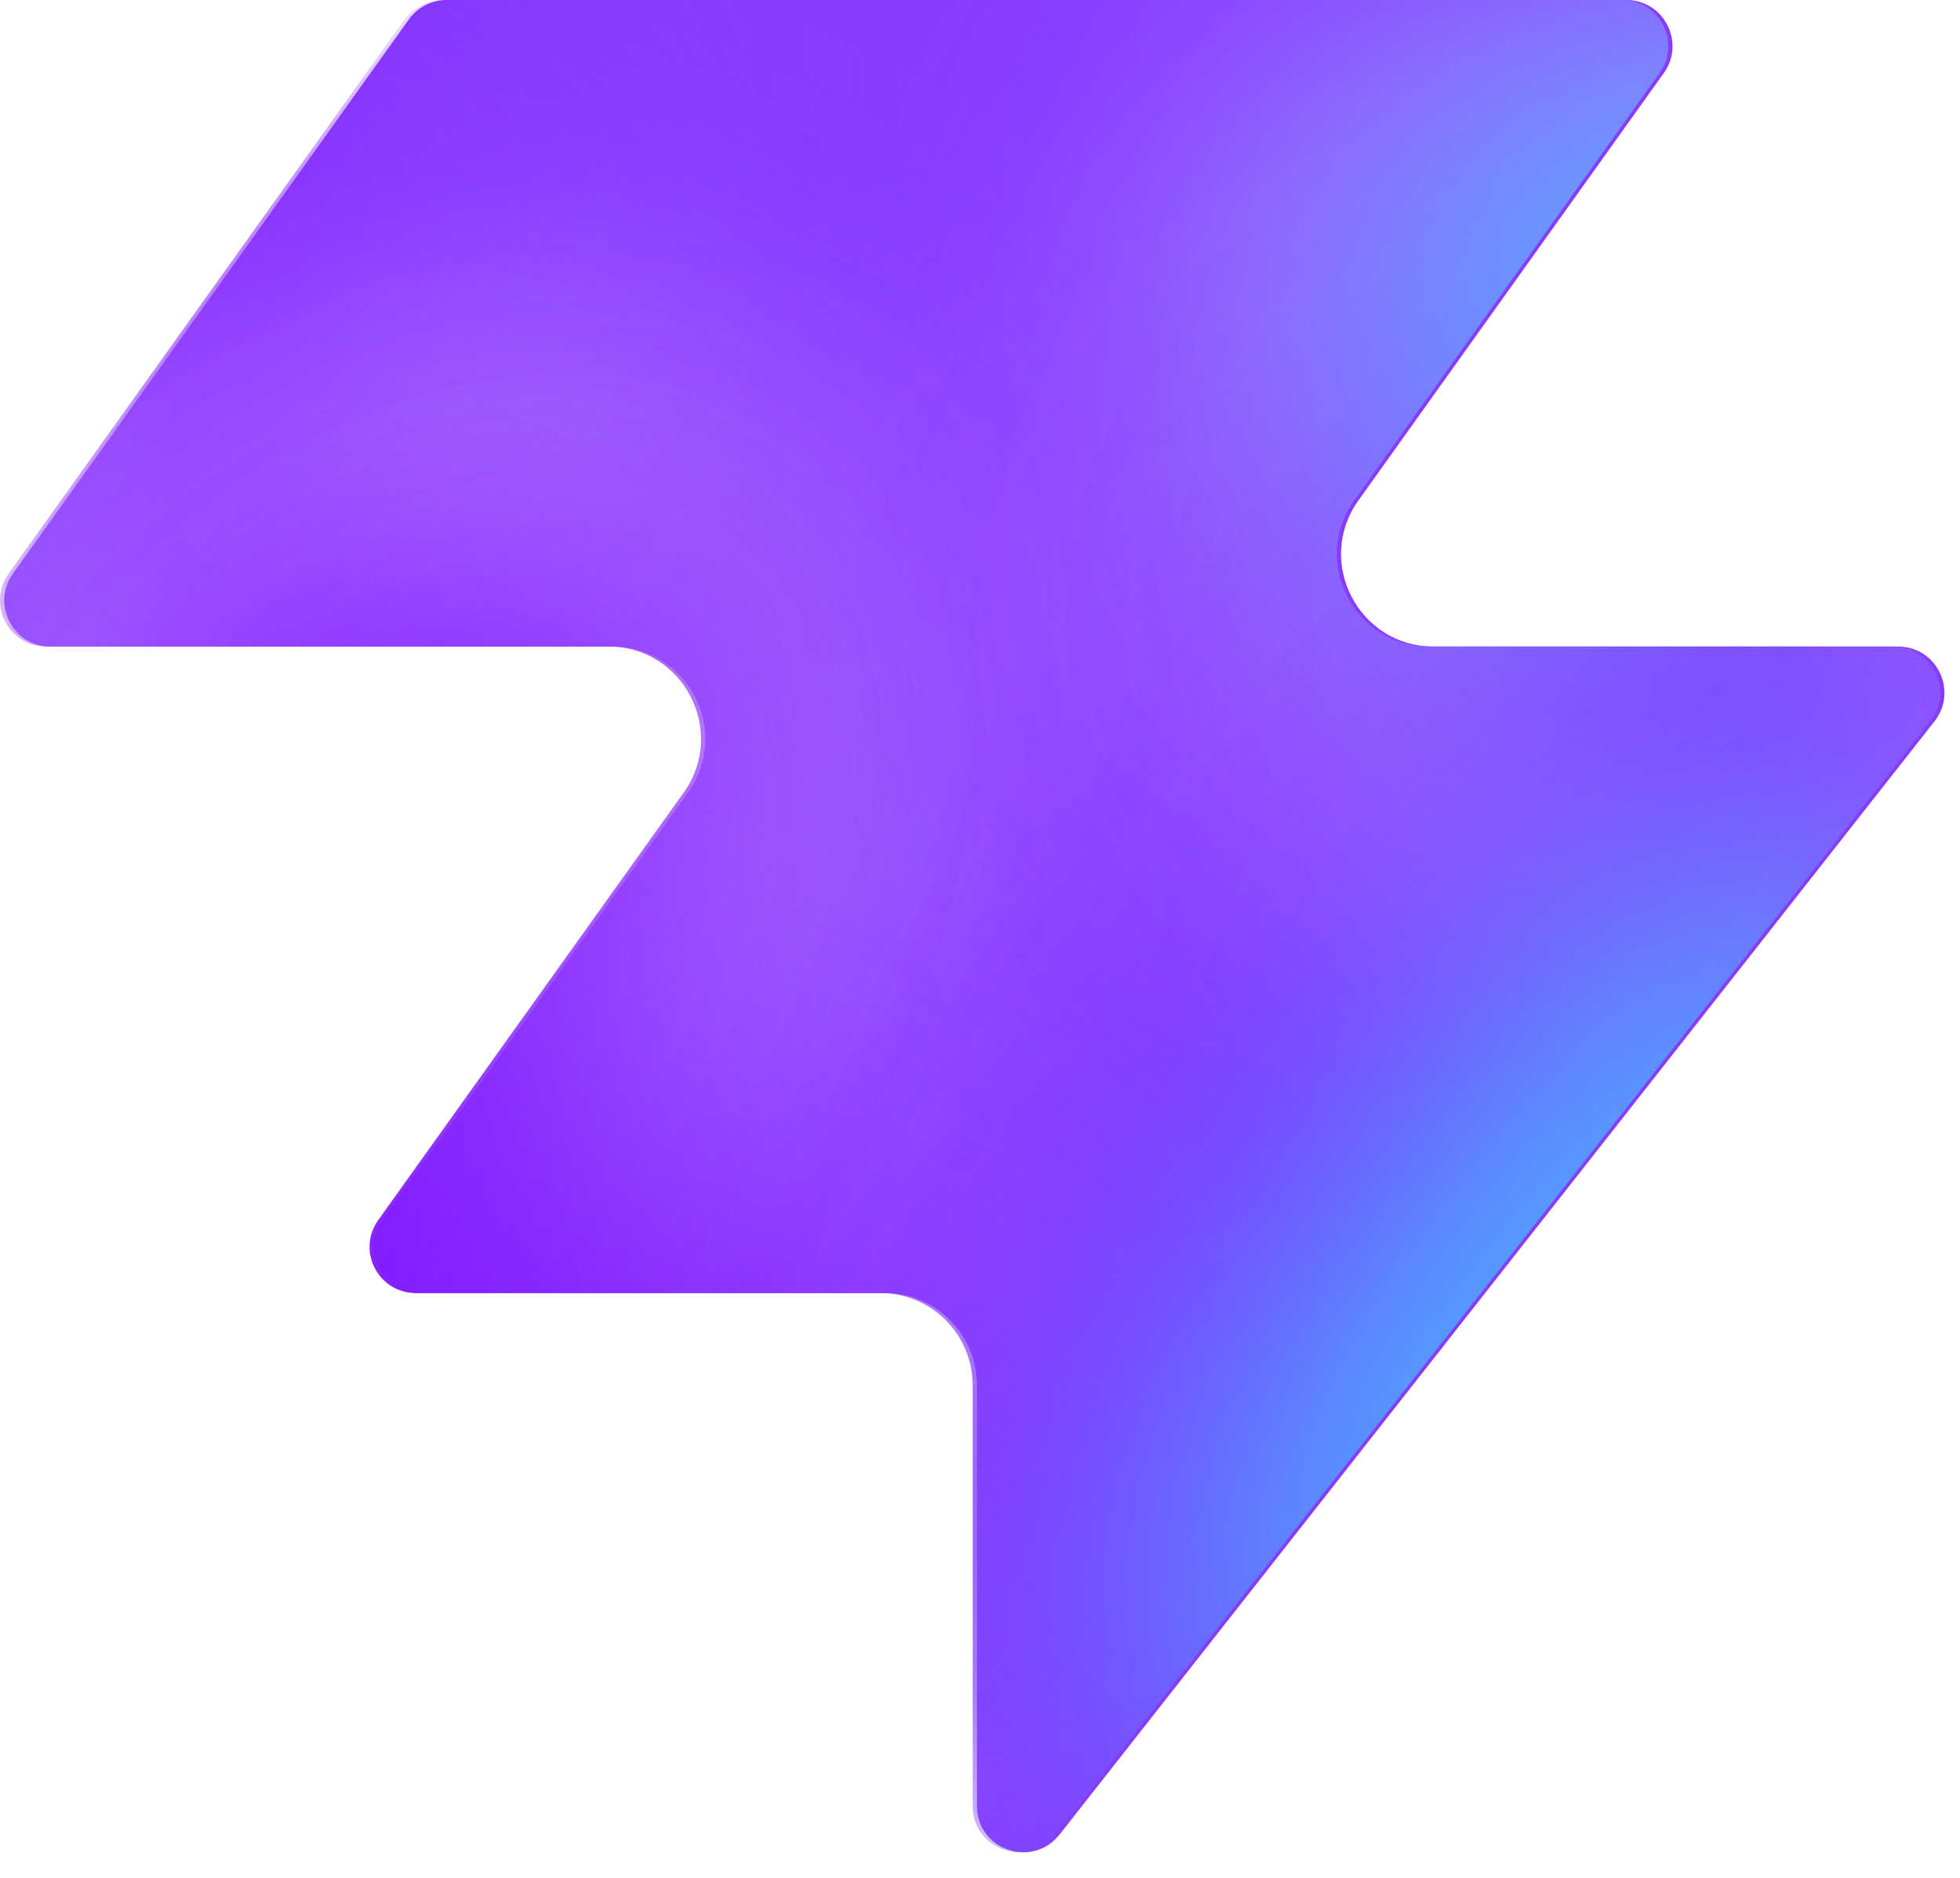
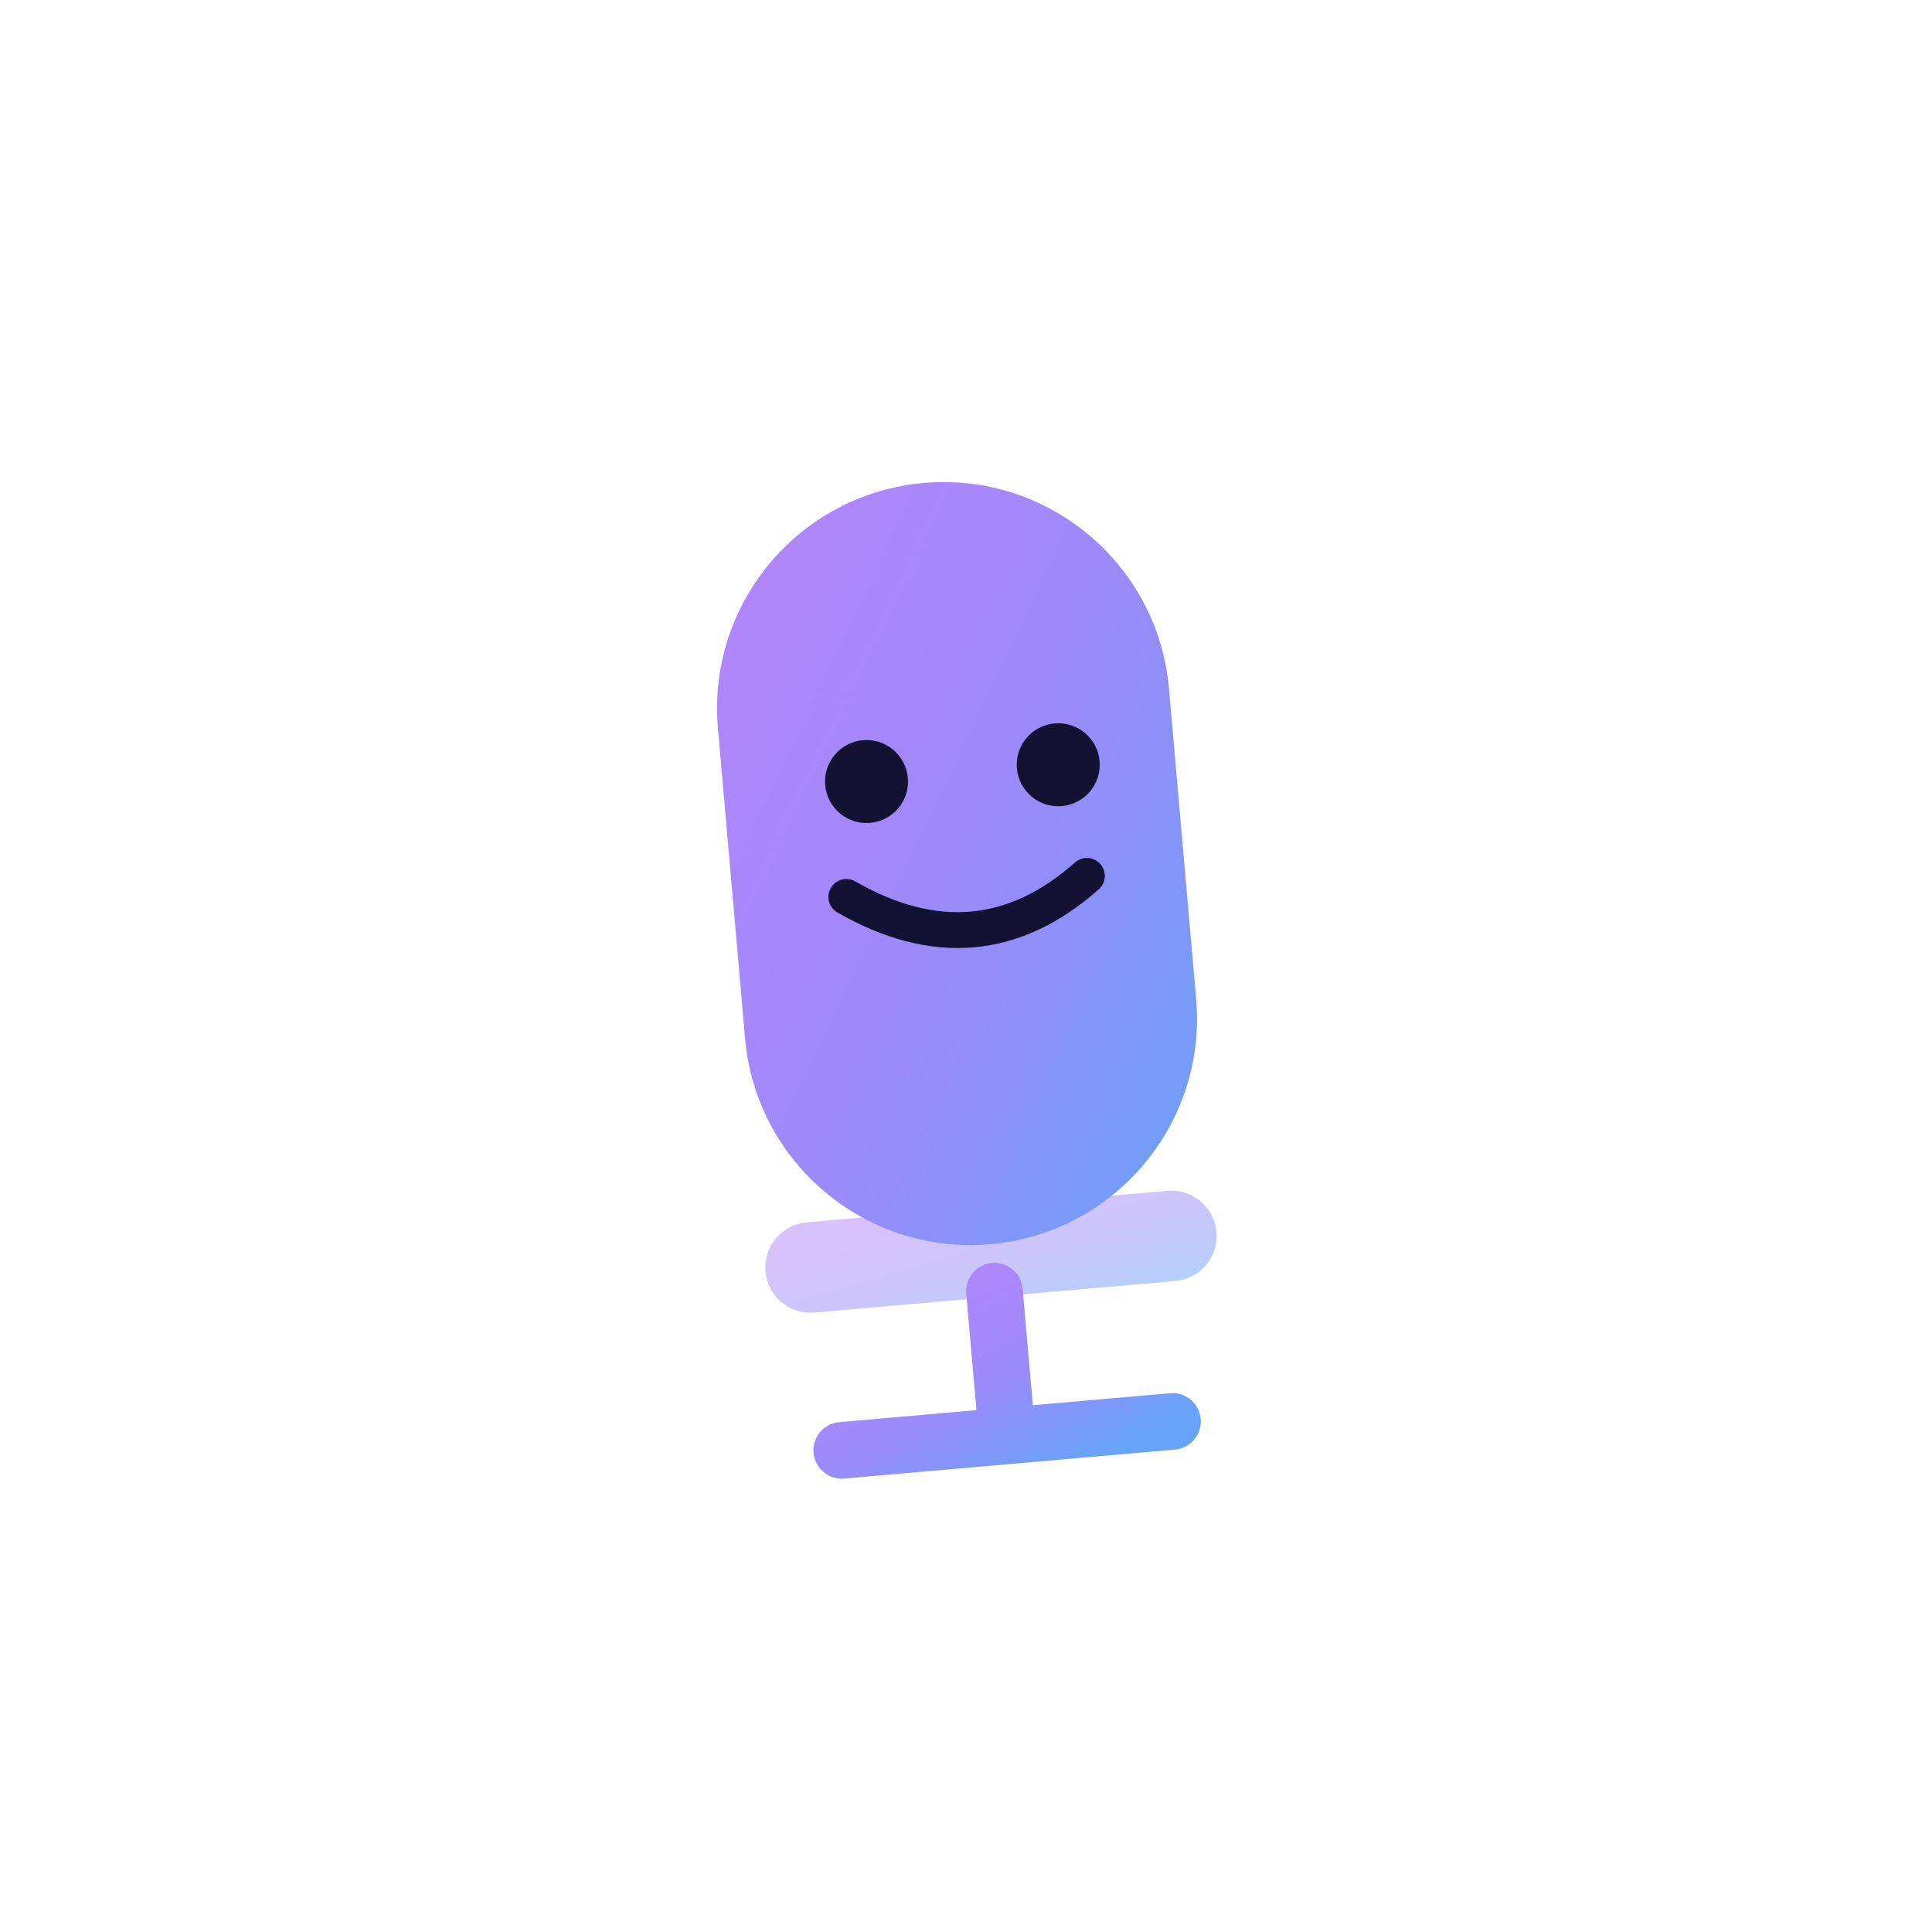
- <svg xmlns="http://www.w3.org/2000/svg" width="48" height="46" fill="none" viewBox="0 0 48 46">
-   <path fill="#863bff" d="M25.946 44.938c-.664.845-2.021.375-2.021-.698V33.937a2.26 2.26 0 0 0-2.262-2.262H10.287c-.92 0-1.456-1.04-.92-1.788l7.48-10.471c1.07-1.497 0-3.578-1.842-3.578H1.237c-.92 0-1.456-1.04-.92-1.788L10.013.474c.214-.297.556-.474.92-.474h28.894c.92 0 1.456 1.04.92 1.788l-7.48 10.471c-1.07 1.498 0 3.579 1.842 3.579h11.377c.943 0 1.473 1.088.89 1.83L25.947 44.94z" style="fill:#863bff;fill:color(display-p3 .525 .23 1);fill-opacity:1" />
-   <mask id="a" width="48" height="46" x="0" y="0" maskUnits="userSpaceOnUse" style="mask-type:alpha">
-     <path fill="#000" d="M25.842 44.938c-.664.844-2.021.375-2.021-.698V33.937a2.26 2.26 0 0 0-2.262-2.262H10.183c-.92 0-1.456-1.04-.92-1.788l7.48-10.471c1.07-1.498 0-3.579-1.842-3.579H1.133c-.92 0-1.456-1.04-.92-1.787L9.91.473c.214-.297.556-.474.92-.474h28.894c.92 0 1.456 1.04.92 1.788l-7.48 10.471c-1.07 1.498 0 3.578 1.842 3.578h11.377c.943 0 1.473 1.088.89 1.832L25.843 44.94z" style="fill:#000;fill-opacity:1" />
-   </mask>
-   <g mask="url(#a)">
-     <g filter="url(#b)">
-       <ellipse cx="5.508" cy="14.704" fill="#ede6ff" rx="5.508" ry="14.704" style="fill:#ede6ff;fill:color(display-p3 .927 .903 1);fill-opacity:1" transform="matrix(.00324 1 1 -.00324 -4.47 31.516)" />
-     </g>
-     <g filter="url(#c)">
-       <ellipse cx="10.399" cy="29.851" fill="#ede6ff" rx="10.399" ry="29.851" style="fill:#ede6ff;fill:color(display-p3 .927 .903 1);fill-opacity:1" transform="matrix(.00324 1 1 -.00324 -39.328 7.883)" />
-     </g>
-     <g filter="url(#d)">
-       <ellipse cx="5.508" cy="30.487" fill="#7e14ff" rx="5.508" ry="30.487" style="fill:#7e14ff;fill:color(display-p3 .492 .077 1);fill-opacity:1" transform="rotate(89.814 -25.913 -14.639)scale(1 -1)" />
-     </g>
-     <g filter="url(#e)">
-       <ellipse cx="5.508" cy="30.599" fill="#7e14ff" rx="5.508" ry="30.599" style="fill:#7e14ff;fill:color(display-p3 .492 .077 1);fill-opacity:1" transform="rotate(89.814 -32.644 -3.334)scale(1 -1)" />
-     </g>
-     <g filter="url(#f)">
-       <ellipse cx="5.508" cy="30.599" fill="#7e14ff" rx="5.508" ry="30.599" style="fill:#7e14ff;fill:color(display-p3 .492 .077 1);fill-opacity:1" transform="matrix(.00324 1 1 -.00324 -34.34 30.47)" />
-     </g>
-     <g filter="url(#g)">
-       <ellipse cx="14.072" cy="22.078" fill="#ede6ff" rx="14.072" ry="22.078" style="fill:#ede6ff;fill:color(display-p3 .927 .903 1);fill-opacity:1" transform="rotate(93.35 24.506 48.493)scale(-1 1)" />
-     </g>
-     <g filter="url(#h)">
-       <ellipse cx="3.47" cy="21.501" fill="#7e14ff" rx="3.47" ry="21.501" style="fill:#7e14ff;fill:color(display-p3 .492 .077 1);fill-opacity:1" transform="rotate(89.009 28.708 47.59)scale(-1 1)" />
-     </g>
-     <g filter="url(#i)">
-       <ellipse cx="3.47" cy="21.501" fill="#7e14ff" rx="3.47" ry="21.501" style="fill:#7e14ff;fill:color(display-p3 .492 .077 1);fill-opacity:1" transform="rotate(89.009 28.708 47.59)scale(-1 1)" />
-     </g>
-     <g filter="url(#j)">
-       <ellipse cx=".387" cy="8.972" fill="#7e14ff" rx="4.407" ry="29.108" style="fill:#7e14ff;fill:color(display-p3 .492 .077 1);fill-opacity:1" transform="rotate(39.51 .387 8.972)" />
-     </g>
-     <g filter="url(#k)">
-       <ellipse cx="47.523" cy="-6.092" fill="#7e14ff" rx="4.407" ry="29.108" style="fill:#7e14ff;fill:color(display-p3 .492 .077 1);fill-opacity:1" transform="rotate(37.892 47.523 -6.092)" />
-     </g>
-     <g filter="url(#l)">
-       <ellipse cx="41.412" cy="6.333" fill="#47bfff" rx="5.971" ry="9.665" style="fill:#47bfff;fill:color(display-p3 .28 .748 1);fill-opacity:1" transform="rotate(37.892 41.412 6.333)" />
-     </g>
-     <g filter="url(#m)">
-       <ellipse cx="-1.879" cy="38.332" fill="#7e14ff" rx="4.407" ry="29.108" style="fill:#7e14ff;fill:color(display-p3 .492 .077 1);fill-opacity:1" transform="rotate(37.892 -1.88 38.332)" />
-     </g>
-     <g filter="url(#n)">
-       <ellipse cx="-1.879" cy="38.332" fill="#7e14ff" rx="4.407" ry="29.108" style="fill:#7e14ff;fill:color(display-p3 .492 .077 1);fill-opacity:1" transform="rotate(37.892 -1.88 38.332)" />
-     </g>
-     <g filter="url(#o)">
-       <ellipse cx="35.651" cy="29.907" fill="#7e14ff" rx="4.407" ry="29.108" style="fill:#7e14ff;fill:color(display-p3 .492 .077 1);fill-opacity:1" transform="rotate(37.892 35.651 29.907)" />
-     </g>
-     <g filter="url(#p)">
-       <ellipse cx="38.418" cy="32.4" fill="#47bfff" rx="5.971" ry="15.297" style="fill:#47bfff;fill:color(display-p3 .28 .748 1);fill-opacity:1" transform="rotate(37.892 38.418 32.4)" />
-     </g>
+ <svg xmlns="http://www.w3.org/2000/svg" width="1024" height="1024" viewBox="0 0 1024 1024">
+   <defs>
+     <linearGradient id="g" x1="0" y1="0" x2="1" y2="1">
+       <stop offset="0%" stop-color="#b685fa" />
+       <stop offset="55%" stop-color="#9a8afa" />
+       <stop offset="100%" stop-color="#67a3f9" />
+     </linearGradient>
+   </defs>
+   <g transform="rotate(-5 512 512)">
+     <rect x="392" y="640" width="240" height="48" rx="24" fill="url(#g)" opacity="0.5" />
+     <path d="M512 685 L512 762 M424 762 L600 762" stroke="url(#g)" stroke-width="30" stroke-linecap="round" fill="none" />
+     <rect x="392" y="255" width="240" height="405" rx="120" fill="url(#g)" />
+     <circle cx="468" cy="410" r="22" fill="#141232" />
+     <circle cx="570" cy="410" r="22" fill="#141232" />
+     <path d="M452 470 q66 46 128 0" stroke="#141232" stroke-width="19" fill="none" stroke-linecap="round" />
  </g>
-   <defs>
-     <filter id="b" width="60.045" height="41.654" x="-19.77" y="16.149" color-interpolation-filters="sRGB" filterUnits="userSpaceOnUse">
-       <feFlood flood-opacity="0" result="BackgroundImageFix" />
-       <feBlend in="SourceGraphic" in2="BackgroundImageFix" result="shape" />
-       <feGaussianBlur result="effect1_foregroundBlur_2002_17158" stdDeviation="7.659" />
-     </filter>
-     <filter id="c" width="90.34" height="51.437" x="-54.613" y="-7.533" color-interpolation-filters="sRGB" filterUnits="userSpaceOnUse">
-       <feFlood flood-opacity="0" result="BackgroundImageFix" />
-       <feBlend in="SourceGraphic" in2="BackgroundImageFix" result="shape" />
-       <feGaussianBlur result="effect1_foregroundBlur_2002_17158" stdDeviation="7.659" />
-     </filter>
-     <filter id="d" width="79.355" height="29.4" x="-49.64" y="2.03" color-interpolation-filters="sRGB" filterUnits="userSpaceOnUse">
-       <feFlood flood-opacity="0" result="BackgroundImageFix" />
-       <feBlend in="SourceGraphic" in2="BackgroundImageFix" result="shape" />
-       <feGaussianBlur result="effect1_foregroundBlur_2002_17158" stdDeviation="4.596" />
-     </filter>
-     <filter id="e" width="79.579" height="29.4" x="-45.045" y="20.029" color-interpolation-filters="sRGB" filterUnits="userSpaceOnUse">
-       <feFlood flood-opacity="0" result="BackgroundImageFix" />
-       <feBlend in="SourceGraphic" in2="BackgroundImageFix" result="shape" />
-       <feGaussianBlur result="effect1_foregroundBlur_2002_17158" stdDeviation="4.596" />
-     </filter>
-     <filter id="f" width="79.579" height="29.4" x="-43.513" y="21.178" color-interpolation-filters="sRGB" filterUnits="userSpaceOnUse">
-       <feFlood flood-opacity="0" result="BackgroundImageFix" />
-       <feBlend in="SourceGraphic" in2="BackgroundImageFix" result="shape" />
-       <feGaussianBlur result="effect1_foregroundBlur_2002_17158" stdDeviation="4.596" />
-     </filter>
-     <filter id="g" width="74.749" height="58.852" x="15.756" y="-17.901" color-interpolation-filters="sRGB" filterUnits="userSpaceOnUse">
-       <feFlood flood-opacity="0" result="BackgroundImageFix" />
-       <feBlend in="SourceGraphic" in2="BackgroundImageFix" result="shape" />
-       <feGaussianBlur result="effect1_foregroundBlur_2002_17158" stdDeviation="7.659" />
-     </filter>
-     <filter id="h" width="61.377" height="25.362" x="23.548" y="2.284" color-interpolation-filters="sRGB" filterUnits="userSpaceOnUse">
-       <feFlood flood-opacity="0" result="BackgroundImageFix" />
-       <feBlend in="SourceGraphic" in2="BackgroundImageFix" result="shape" />
-       <feGaussianBlur result="effect1_foregroundBlur_2002_17158" stdDeviation="4.596" />
-     </filter>
-     <filter id="i" width="61.377" height="25.362" x="23.548" y="2.284" color-interpolation-filters="sRGB" filterUnits="userSpaceOnUse">
-       <feFlood flood-opacity="0" result="BackgroundImageFix" />
-       <feBlend in="SourceGraphic" in2="BackgroundImageFix" result="shape" />
-       <feGaussianBlur result="effect1_foregroundBlur_2002_17158" stdDeviation="4.596" />
-     </filter>
-     <filter id="j" width="56.045" height="63.649" x="-27.636" y="-22.853" color-interpolation-filters="sRGB" filterUnits="userSpaceOnUse">
-       <feFlood flood-opacity="0" result="BackgroundImageFix" />
-       <feBlend in="SourceGraphic" in2="BackgroundImageFix" result="shape" />
-       <feGaussianBlur result="effect1_foregroundBlur_2002_17158" stdDeviation="4.596" />
-     </filter>
-     <filter id="k" width="54.814" height="64.646" x="20.116" y="-38.415" color-interpolation-filters="sRGB" filterUnits="userSpaceOnUse">
-       <feFlood flood-opacity="0" result="BackgroundImageFix" />
-       <feBlend in="SourceGraphic" in2="BackgroundImageFix" result="shape" />
-       <feGaussianBlur result="effect1_foregroundBlur_2002_17158" stdDeviation="4.596" />
-     </filter>
-     <filter id="l" width="33.541" height="35.313" x="24.641" y="-11.323" color-interpolation-filters="sRGB" filterUnits="userSpaceOnUse">
-       <feFlood flood-opacity="0" result="BackgroundImageFix" />
-       <feBlend in="SourceGraphic" in2="BackgroundImageFix" result="shape" />
-       <feGaussianBlur result="effect1_foregroundBlur_2002_17158" stdDeviation="4.596" />
-     </filter>
-     <filter id="m" width="54.814" height="64.646" x="-29.286" y="6.009" color-interpolation-filters="sRGB" filterUnits="userSpaceOnUse">
-       <feFlood flood-opacity="0" result="BackgroundImageFix" />
-       <feBlend in="SourceGraphic" in2="BackgroundImageFix" result="shape" />
-       <feGaussianBlur result="effect1_foregroundBlur_2002_17158" stdDeviation="4.596" />
-     </filter>
-     <filter id="n" width="54.814" height="64.646" x="-29.286" y="6.009" color-interpolation-filters="sRGB" filterUnits="userSpaceOnUse">
-       <feFlood flood-opacity="0" result="BackgroundImageFix" />
-       <feBlend in="SourceGraphic" in2="BackgroundImageFix" result="shape" />
-       <feGaussianBlur result="effect1_foregroundBlur_2002_17158" stdDeviation="4.596" />
-     </filter>
-     <filter id="o" width="54.814" height="64.646" x="8.244" y="-2.416" color-interpolation-filters="sRGB" filterUnits="userSpaceOnUse">
-       <feFlood flood-opacity="0" result="BackgroundImageFix" />
-       <feBlend in="SourceGraphic" in2="BackgroundImageFix" result="shape" />
-       <feGaussianBlur result="effect1_foregroundBlur_2002_17158" stdDeviation="4.596" />
-     </filter>
-     <filter id="p" width="39.409" height="43.623" x="18.713" y="10.588" color-interpolation-filters="sRGB" filterUnits="userSpaceOnUse">
-       <feFlood flood-opacity="0" result="BackgroundImageFix" />
-       <feBlend in="SourceGraphic" in2="BackgroundImageFix" result="shape" />
-       <feGaussianBlur result="effect1_foregroundBlur_2002_17158" stdDeviation="4.596" />
-     </filter>
-   </defs>
</svg>
